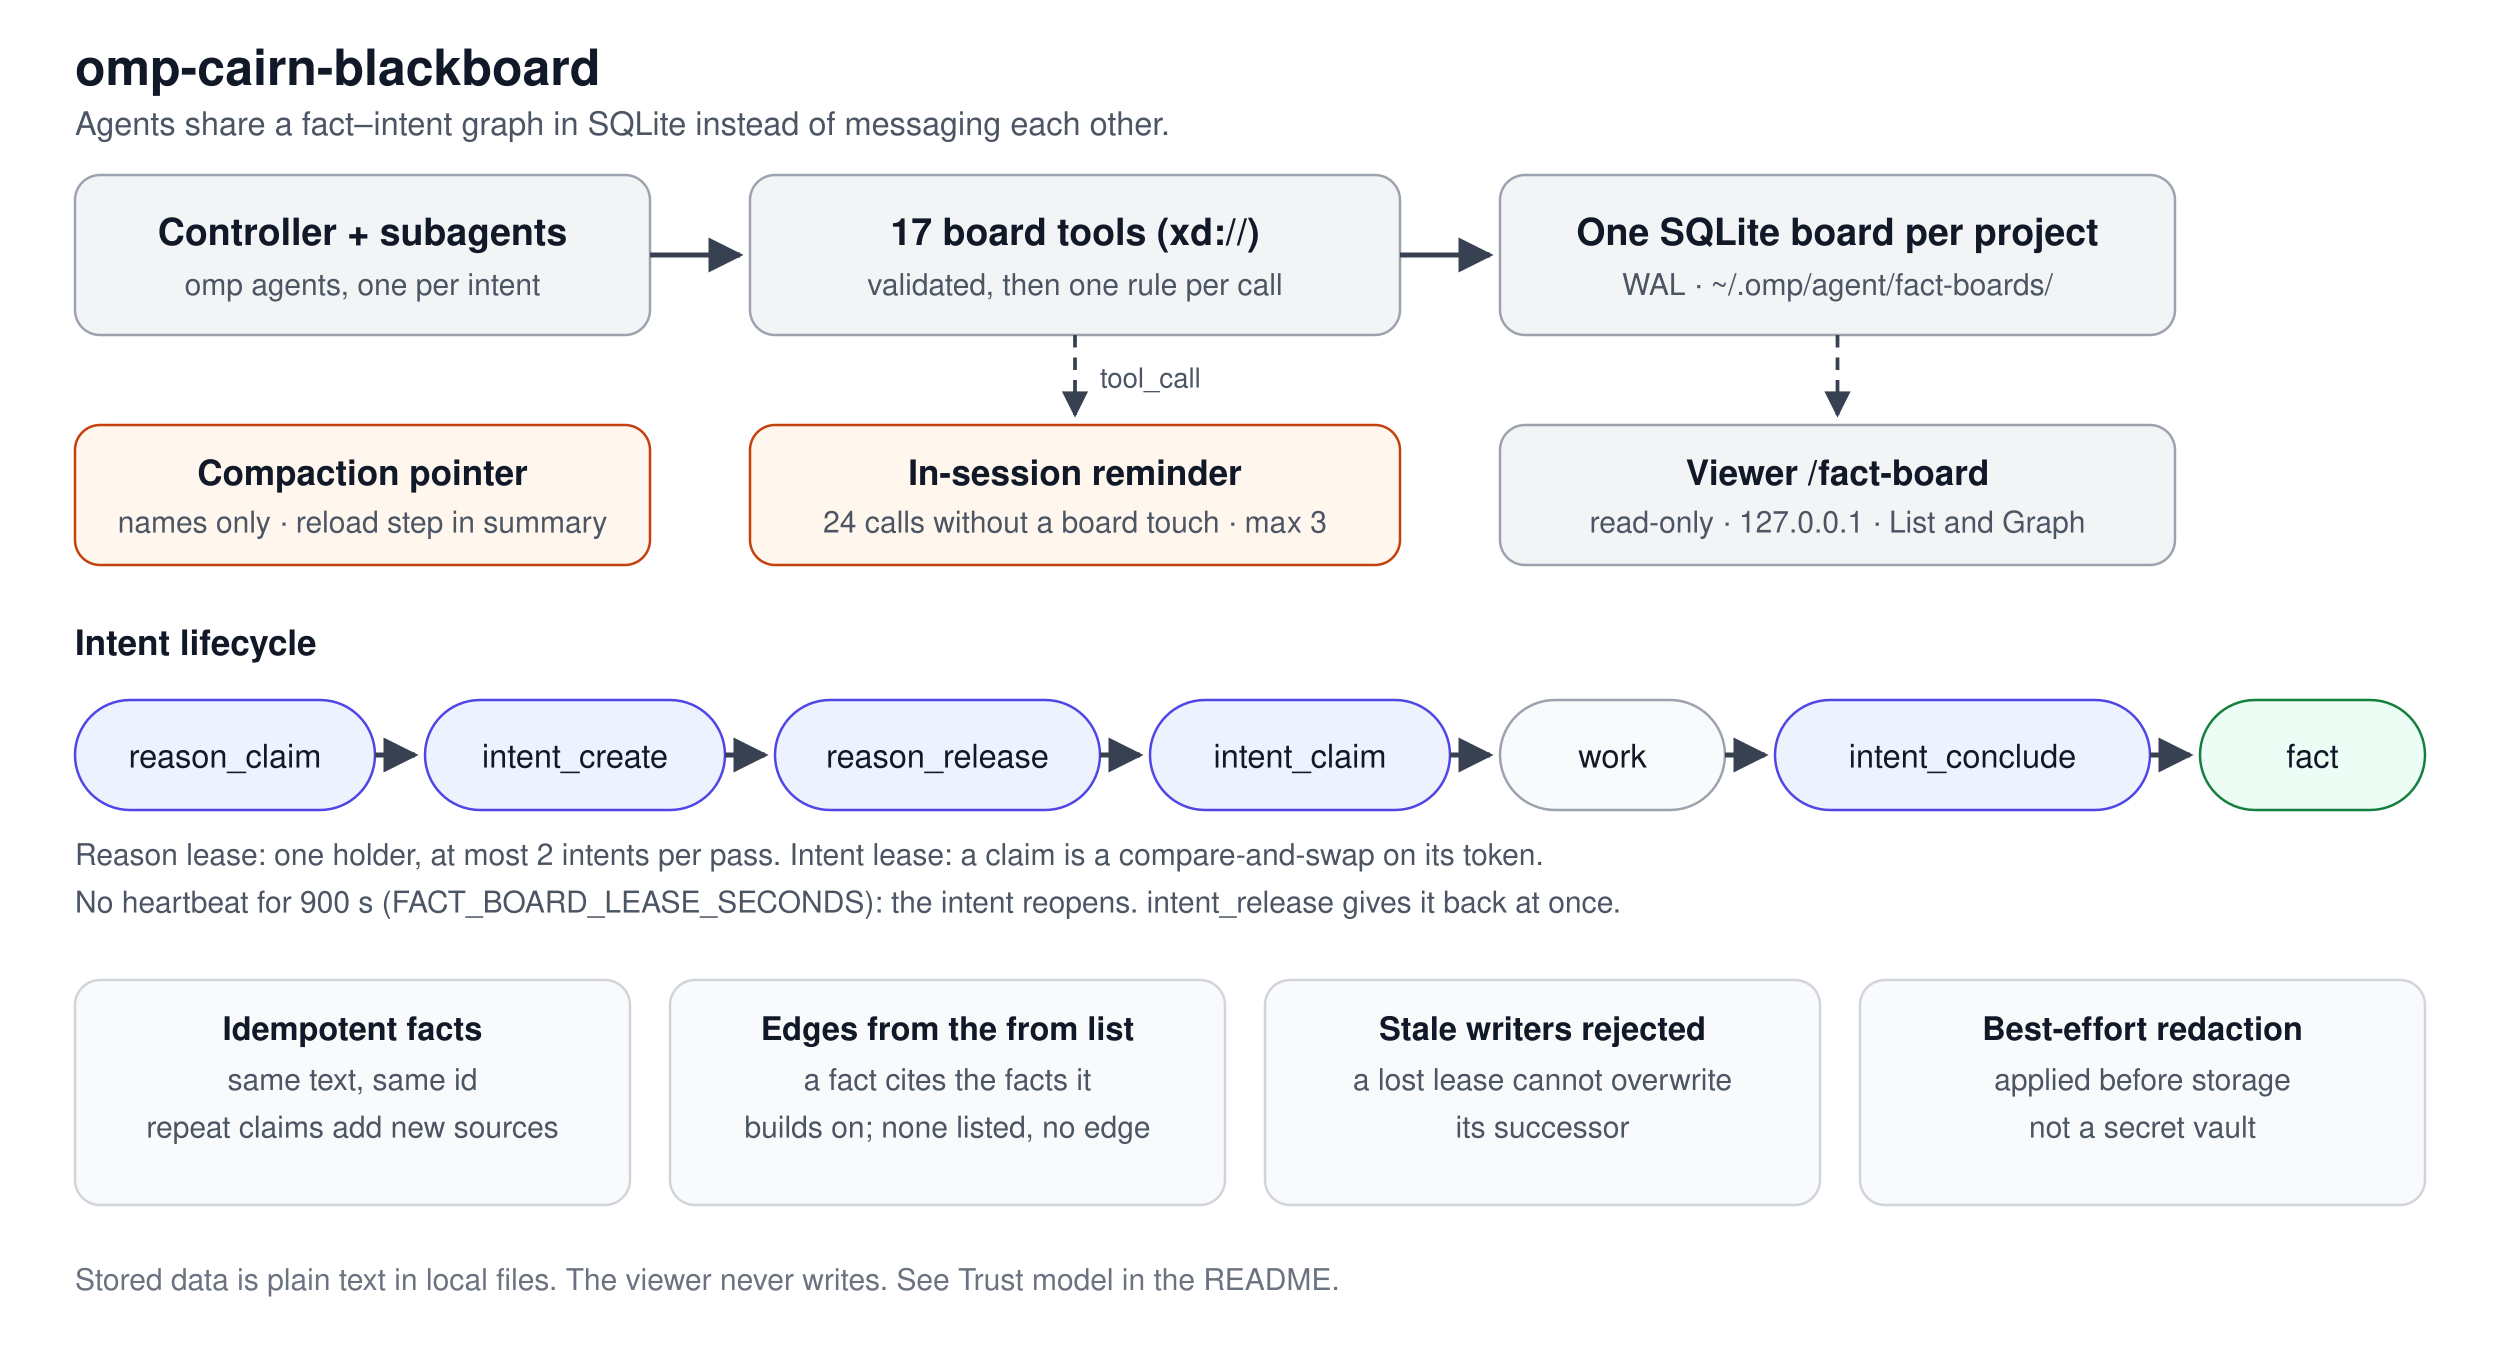
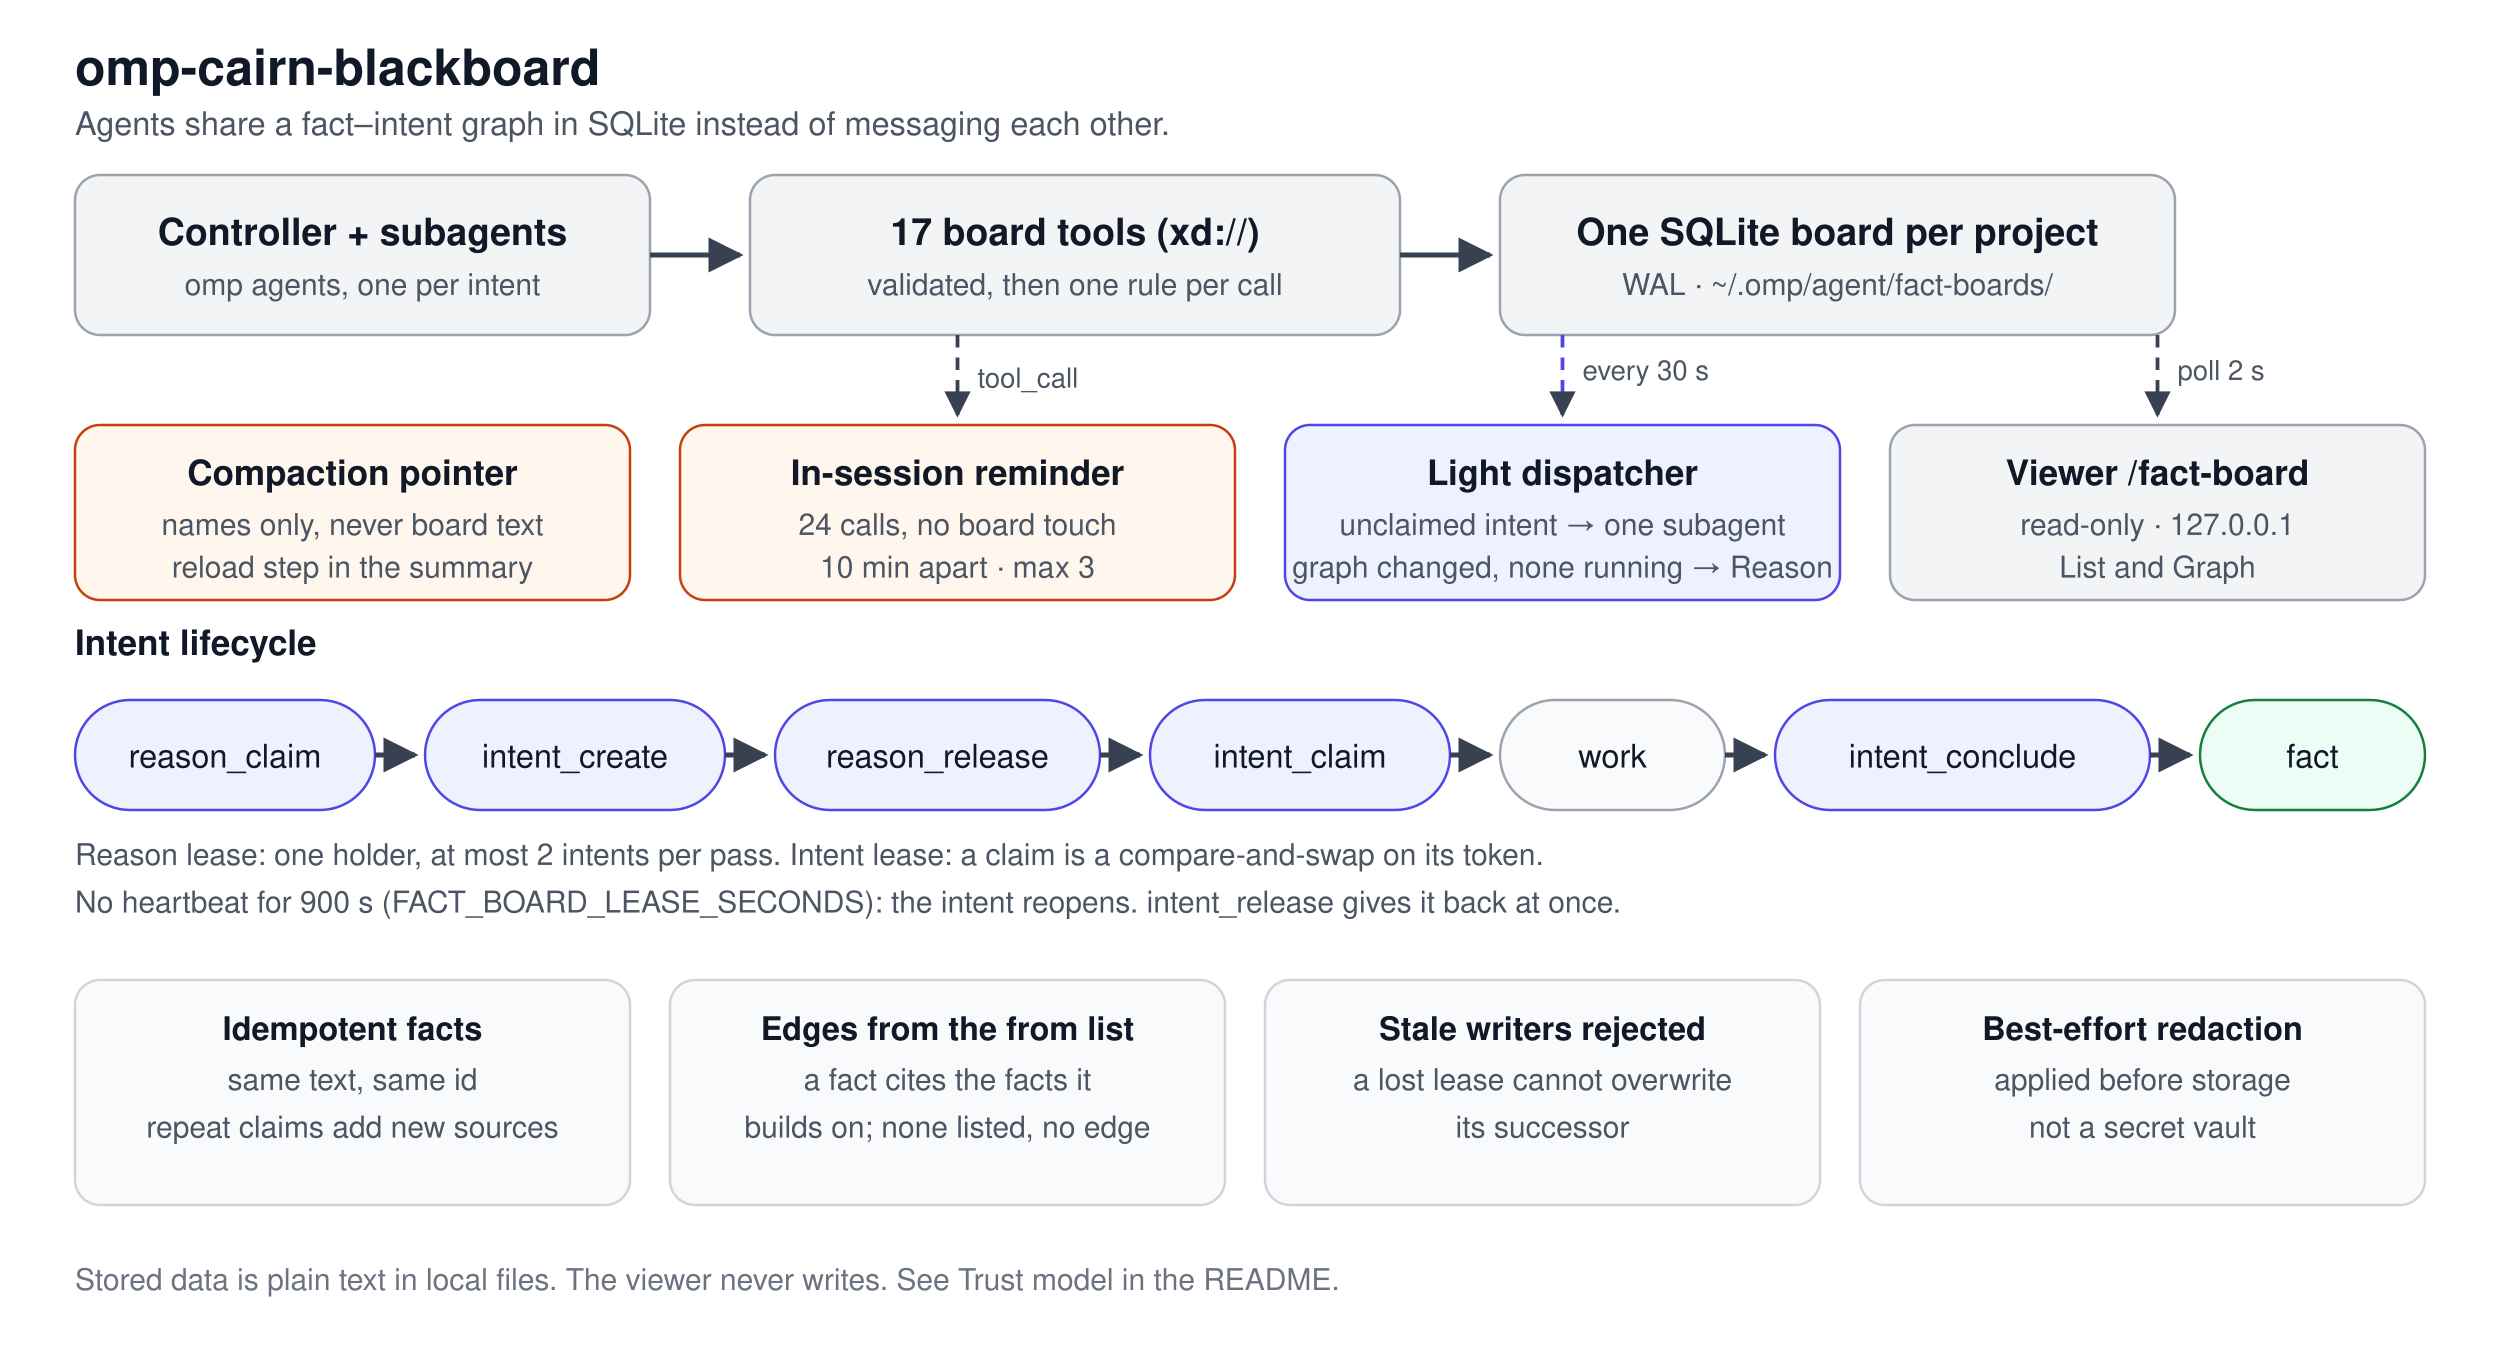
<svg xmlns="http://www.w3.org/2000/svg" viewBox="0 0 1000 540" font-family="Segoe UI, Helvetica, Arial, sans-serif">
  <rect width="100%" height="100%" fill="#ffffff" />
  <defs>
    <marker id="arr" viewBox="0 0 10 10" refX="9" refY="5" markerWidth="7" markerHeight="7" orient="auto">
      <path d="M0,0 L10,5 L0,10 z" fill="#374151" />
    </marker>
  </defs>
  <text x="30" y="34" font-size="20" font-weight="700" fill="#111827">omp-cairn-blackboard</text>
  <text x="30" y="54" font-size="13" fill="#4b5563">Agents share a fact–intent graph in SQLite instead of messaging each other.</text>
  <rect x="30" y="70" width="230" height="64" rx="10" fill="#f3f4f6" stroke="#9ca3af" />
  <text x="145" y="98" font-size="15" font-weight="600" fill="#111827" text-anchor="middle">Controller + subagents</text>
  <text x="145" y="118" font-size="12" fill="#4b5563" text-anchor="middle">omp agents, one per intent</text>
  <line x1="260" y1="102" x2="296" y2="102" stroke="#374151" stroke-width="2" marker-end="url(#arr)" />
  <rect x="300" y="70" width="260" height="64" rx="10" fill="#f3f4f6" stroke="#9ca3af" />
  <text x="430" y="98" font-size="15" font-weight="600" fill="#111827" text-anchor="middle">17 board tools (xd://)</text>
  <text x="430" y="118" font-size="12" fill="#4b5563" text-anchor="middle">validated, then one rule per call</text>
  <line x1="560" y1="102" x2="596" y2="102" stroke="#374151" stroke-width="2" marker-end="url(#arr)" />
  <rect x="600" y="70" width="270" height="64" rx="10" fill="#f3f4f6" stroke="#9ca3af" />
  <text x="735" y="98" font-size="15" font-weight="600" fill="#111827" text-anchor="middle">One SQLite board per project</text>
  <text x="735" y="118" font-size="12" fill="#4b5563" text-anchor="middle">WAL · ~/.omp/agent/fact-boards/</text>
-   <line x1="430" y1="134" x2="430" y2="166" stroke="#374151" stroke-width="1.5" stroke-dasharray="5 4" marker-end="url(#arr)" />
-   <text x="440" y="155" font-size="11" fill="#4b5563">tool_call</text>
-   <rect x="300" y="170" width="260" height="56" rx="10" fill="#fff7ed" stroke="#c2410c" />
-   <text x="430" y="194" font-size="14" font-weight="600" fill="#111827" text-anchor="middle">In-session reminder</text>
-   <text x="430" y="213" font-size="12" fill="#4b5563" text-anchor="middle">24 calls without a board touch · max 3</text>
-   <rect x="30" y="170" width="230" height="56" rx="10" fill="#fff7ed" stroke="#c2410c" />
-   <text x="145" y="194" font-size="14" font-weight="600" fill="#111827" text-anchor="middle">Compaction pointer</text>
-   <text x="145" y="213" font-size="12" fill="#4b5563" text-anchor="middle">names only · reload step in summary</text>
-   <line x1="735" y1="134" x2="735" y2="166" stroke="#374151" stroke-width="1.5" stroke-dasharray="5 4" marker-end="url(#arr)" />
-   <rect x="600" y="170" width="270" height="56" rx="10" fill="#f3f4f6" stroke="#9ca3af" />
-   <text x="735" y="194" font-size="14" font-weight="600" fill="#111827" text-anchor="middle">Viewer /fact-board</text>
-   <text x="735" y="213" font-size="12" fill="#4b5563" text-anchor="middle">read-only · 127.0.0.1 · List and Graph</text>
+   <line x1="383" y1="134" x2="383" y2="166" stroke="#374151" stroke-width="1.5" stroke-dasharray="5 4" marker-end="url(#arr)" />
+   <text x="391" y="155" font-size="11" fill="#4b5563">tool_call</text>
+   <rect x="30" y="170" width="222" height="70" rx="10" fill="#fff7ed" stroke="#c2410c" />
+   <text x="141" y="194" font-size="14" font-weight="600" fill="#111827" text-anchor="middle">Compaction pointer</text>
+   <text x="141" y="214" font-size="12" fill="#4b5563" text-anchor="middle">names only, never board text</text>
+   <text x="141" y="231" font-size="12" fill="#4b5563" text-anchor="middle">reload step in the summary</text>
+   <rect x="272" y="170" width="222" height="70" rx="10" fill="#fff7ed" stroke="#c2410c" />
+   <text x="383" y="194" font-size="14" font-weight="600" fill="#111827" text-anchor="middle">In-session reminder</text>
+   <text x="383" y="214" font-size="12" fill="#4b5563" text-anchor="middle">24 calls, no board touch</text>
+   <text x="383" y="231" font-size="12" fill="#4b5563" text-anchor="middle">10 min apart · max 3</text>
+   <rect x="514" y="170" width="222" height="70" rx="10" fill="#eef2ff" stroke="#4f46e5" />
+   <text x="625" y="194" font-size="14" font-weight="600" fill="#111827" text-anchor="middle">Light dispatcher</text>
+   <text x="625" y="214" font-size="12" fill="#4b5563" text-anchor="middle">unclaimed intent → one subagent</text>
+   <text x="625" y="231" font-size="12" fill="#4b5563" text-anchor="middle">graph changed, none running → Reason</text>
+   <rect x="756" y="170" width="214" height="70" rx="10" fill="#f3f4f6" stroke="#9ca3af" />
+   <text x="863" y="194" font-size="14" font-weight="600" fill="#111827" text-anchor="middle">Viewer /fact-board</text>
+   <text x="863" y="214" font-size="12" fill="#4b5563" text-anchor="middle">read-only · 127.0.0.1</text>
+   <text x="863" y="231" font-size="12" fill="#4b5563" text-anchor="middle">List and Graph</text>
+   <line x1="625" y1="134" x2="625" y2="166" stroke="#4f46e5" stroke-width="1.5" stroke-dasharray="5 4" marker-end="url(#arr)" />
+   <text x="633" y="152" font-size="11" fill="#4b5563">every 30 s</text>
+   <line x1="863" y1="134" x2="863" y2="166" stroke="#374151" stroke-width="1.5" stroke-dasharray="5 4" marker-end="url(#arr)" />
+   <text x="871" y="152" font-size="11" fill="#4b5563">poll 2 s</text>
  <text x="30" y="262" font-size="14" font-weight="600" fill="#111827">Intent lifecycle</text>
  <rect x="30" y="280" width="120" height="44" rx="22" fill="#eef2ff" stroke="#4f46e5" />
  <text x="90" y="307" font-size="13" fill="#111827" text-anchor="middle">reason_claim</text>
  <line x1="150" y1="302" x2="166" y2="302" stroke="#374151" stroke-width="2" marker-end="url(#arr)" />
  <rect x="170" y="280" width="120" height="44" rx="22" fill="#eef2ff" stroke="#4f46e5" />
  <text x="230" y="307" font-size="13" fill="#111827" text-anchor="middle">intent_create</text>
  <line x1="290" y1="302" x2="306" y2="302" stroke="#374151" stroke-width="2" marker-end="url(#arr)" />
  <rect x="310" y="280" width="130" height="44" rx="22" fill="#eef2ff" stroke="#4f46e5" />
  <text x="375" y="307" font-size="13" fill="#111827" text-anchor="middle">reason_release</text>
  <line x1="440" y1="302" x2="456" y2="302" stroke="#374151" stroke-width="2" marker-end="url(#arr)" />
  <rect x="460" y="280" width="120" height="44" rx="22" fill="#eef2ff" stroke="#4f46e5" />
  <text x="520" y="307" font-size="13" fill="#111827" text-anchor="middle">intent_claim</text>
  <line x1="580" y1="302" x2="596" y2="302" stroke="#374151" stroke-width="2" marker-end="url(#arr)" />
  <rect x="600" y="280" width="90" height="44" rx="22" fill="#f9fafb" stroke="#9ca3af" />
  <text x="645" y="307" font-size="13" fill="#111827" text-anchor="middle">work</text>
  <line x1="690" y1="302" x2="706" y2="302" stroke="#374151" stroke-width="2" marker-end="url(#arr)" />
  <rect x="710" y="280" width="150" height="44" rx="22" fill="#eef2ff" stroke="#4f46e5" />
  <text x="785" y="307" font-size="13" fill="#111827" text-anchor="middle">intent_conclude</text>
  <line x1="860" y1="302" x2="876" y2="302" stroke="#374151" stroke-width="2" marker-end="url(#arr)" />
  <rect x="880" y="280" width="90" height="44" rx="22" fill="#ecfdf5" stroke="#15803d" />
  <text x="925" y="307" font-size="13" fill="#111827" text-anchor="middle">fact</text>
  <text x="30" y="346" font-size="12" fill="#4b5563">Reason lease: one holder, at most 2 intents per pass. Intent lease: a claim is a compare-and-swap on its token.</text>
  <text x="30" y="365" font-size="12" fill="#4b5563">No heartbeat for 900 s (FACT_BOARD_LEASE_SECONDS): the intent reopens. intent_release gives it back at once.</text>
  <rect x="30" y="392" width="222" height="90" rx="10" fill="#f9fafb" stroke="#d1d5db" />
  <text x="141" y="416" font-size="13" font-weight="600" fill="#111827" text-anchor="middle">Idempotent facts</text>
  <text x="141" y="436" font-size="12" fill="#4b5563" text-anchor="middle">same text, same id</text>
  <text x="141" y="455" font-size="12" fill="#4b5563" text-anchor="middle">repeat claims add new sources</text>
  <rect x="268" y="392" width="222" height="90" rx="10" fill="#f9fafb" stroke="#d1d5db" />
  <text x="379" y="416" font-size="13" font-weight="600" fill="#111827" text-anchor="middle">Edges from the from list</text>
  <text x="379" y="436" font-size="12" fill="#4b5563" text-anchor="middle">a fact cites the facts it</text>
  <text x="379" y="455" font-size="12" fill="#4b5563" text-anchor="middle">builds on; none listed, no edge</text>
  <rect x="506" y="392" width="222" height="90" rx="10" fill="#f9fafb" stroke="#d1d5db" />
  <text x="617" y="416" font-size="13" font-weight="600" fill="#111827" text-anchor="middle">Stale writers rejected</text>
  <text x="617" y="436" font-size="12" fill="#4b5563" text-anchor="middle">a lost lease cannot overwrite</text>
  <text x="617" y="455" font-size="12" fill="#4b5563" text-anchor="middle">its successor</text>
  <rect x="744" y="392" width="226" height="90" rx="10" fill="#f9fafb" stroke="#d1d5db" />
  <text x="857" y="416" font-size="13" font-weight="600" fill="#111827" text-anchor="middle">Best-effort redaction</text>
  <text x="857" y="436" font-size="12" fill="#4b5563" text-anchor="middle">applied before storage</text>
  <text x="857" y="455" font-size="12" fill="#4b5563" text-anchor="middle">not a secret vault</text>
  <text x="30" y="516" font-size="12" fill="#6b7280">Stored data is plain text in local files. The viewer never writes. See Trust model in the README.</text>
</svg>
